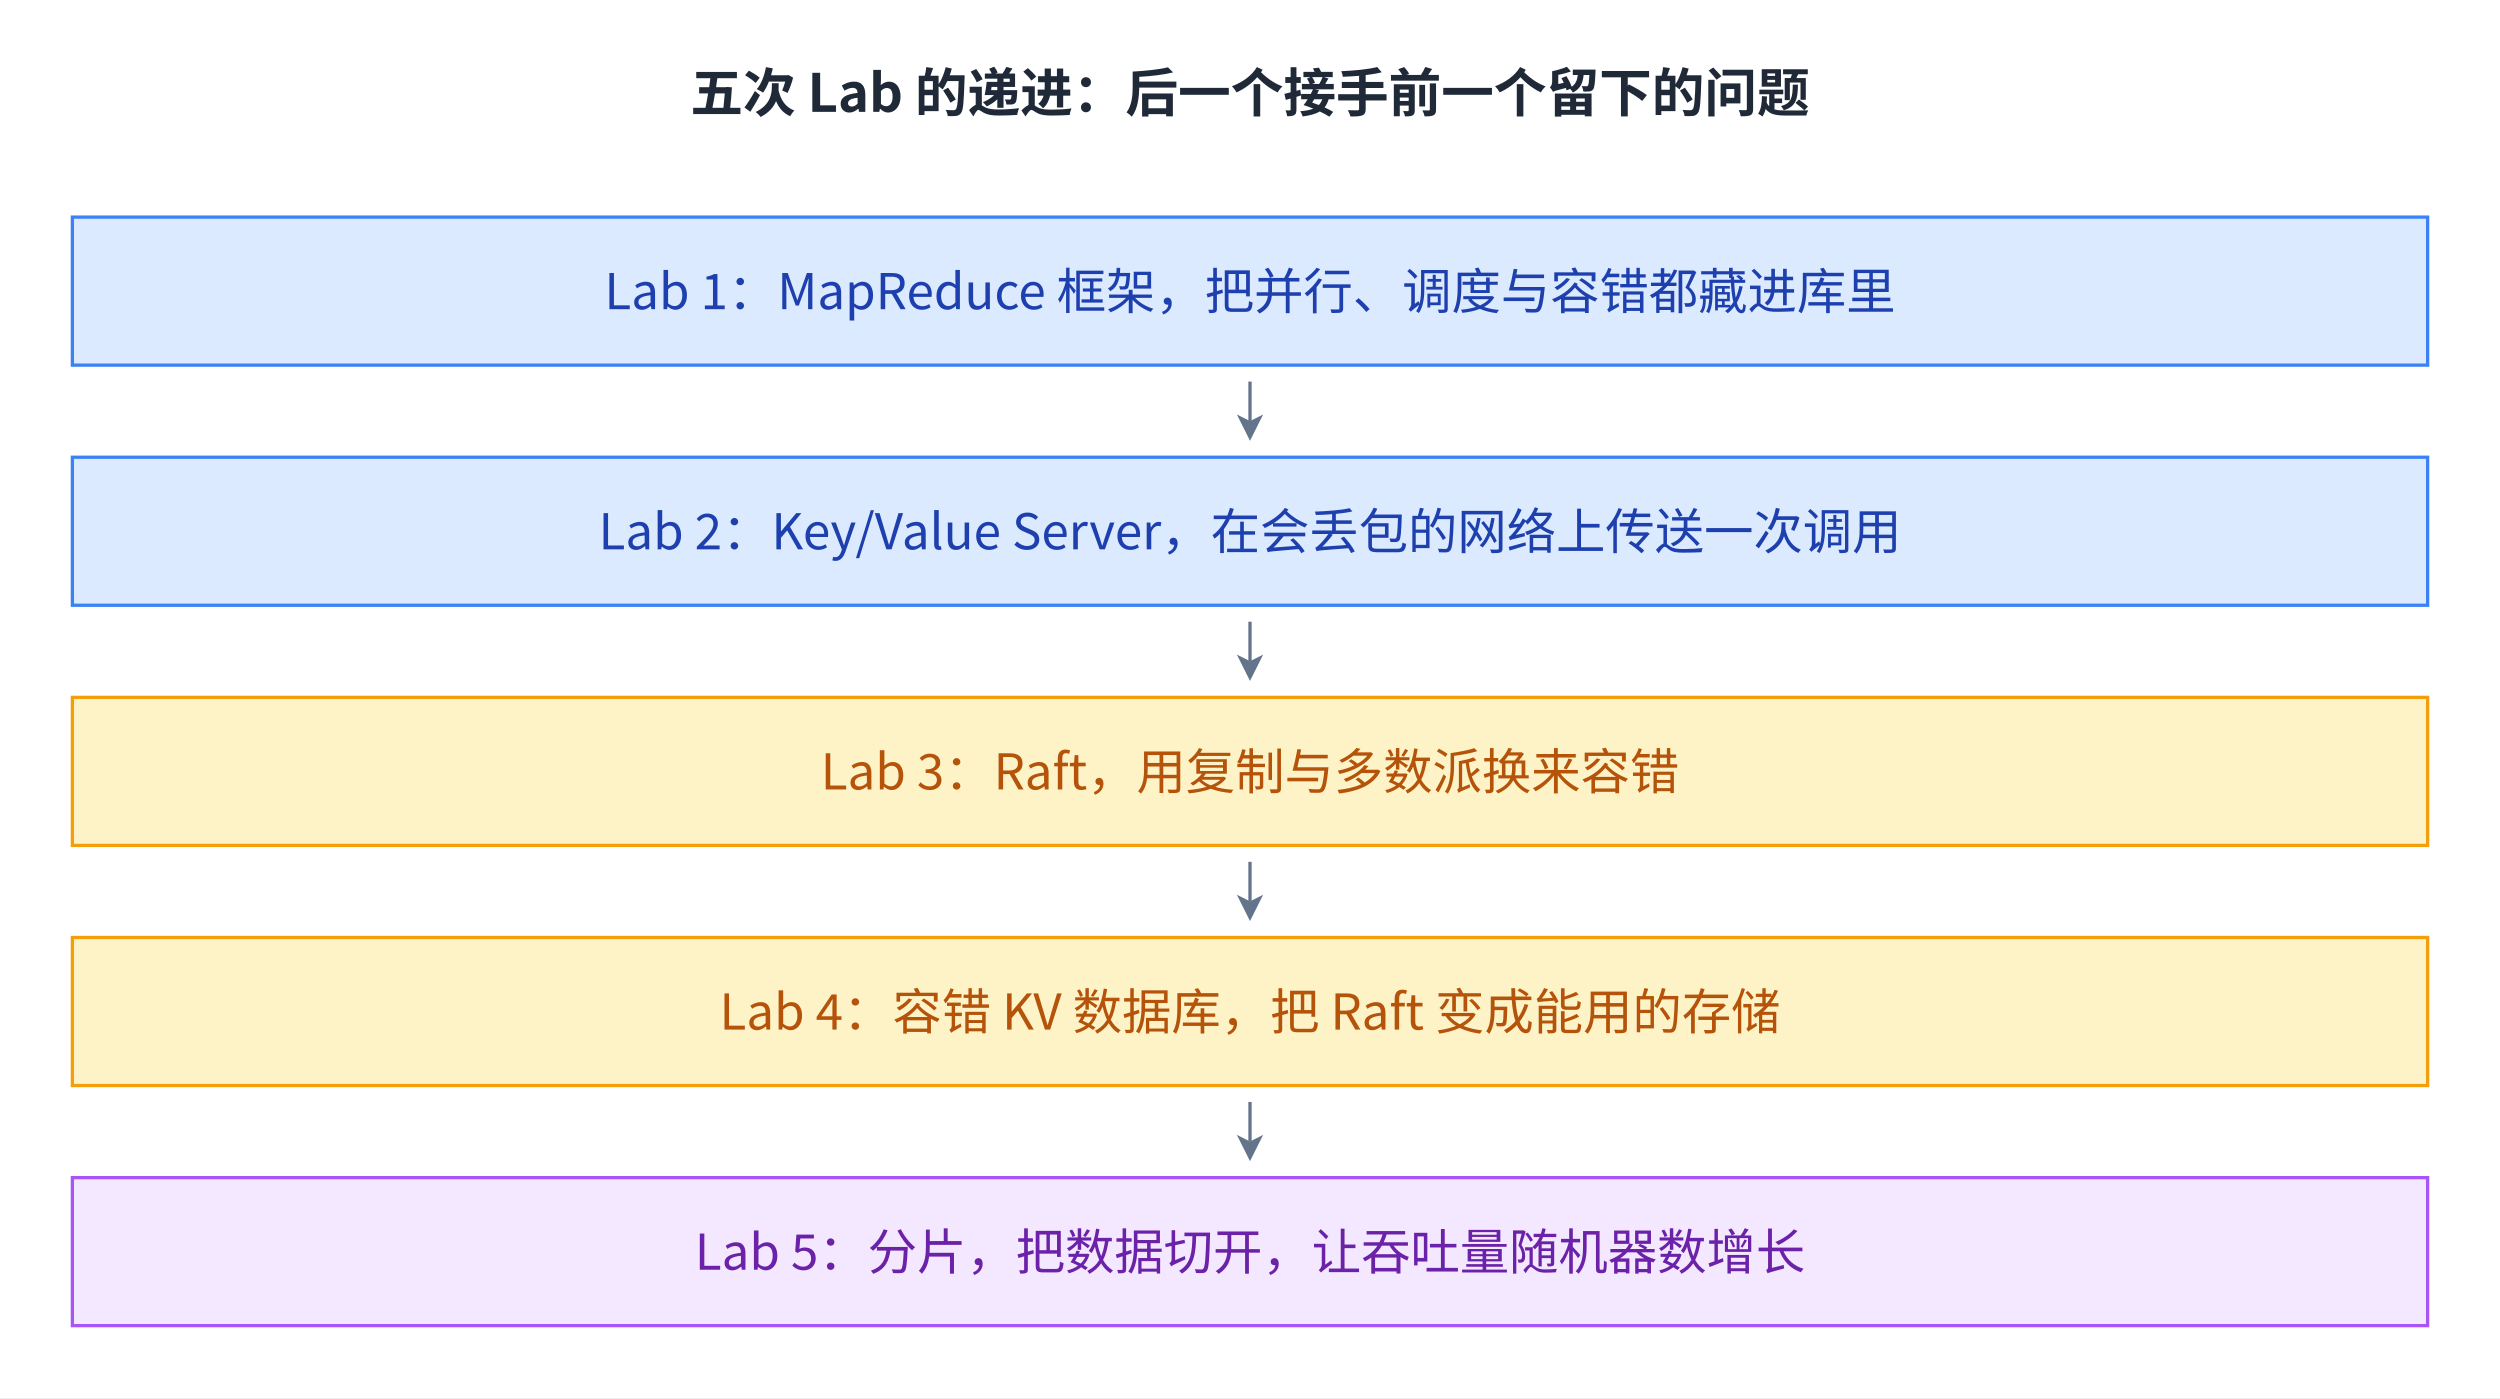
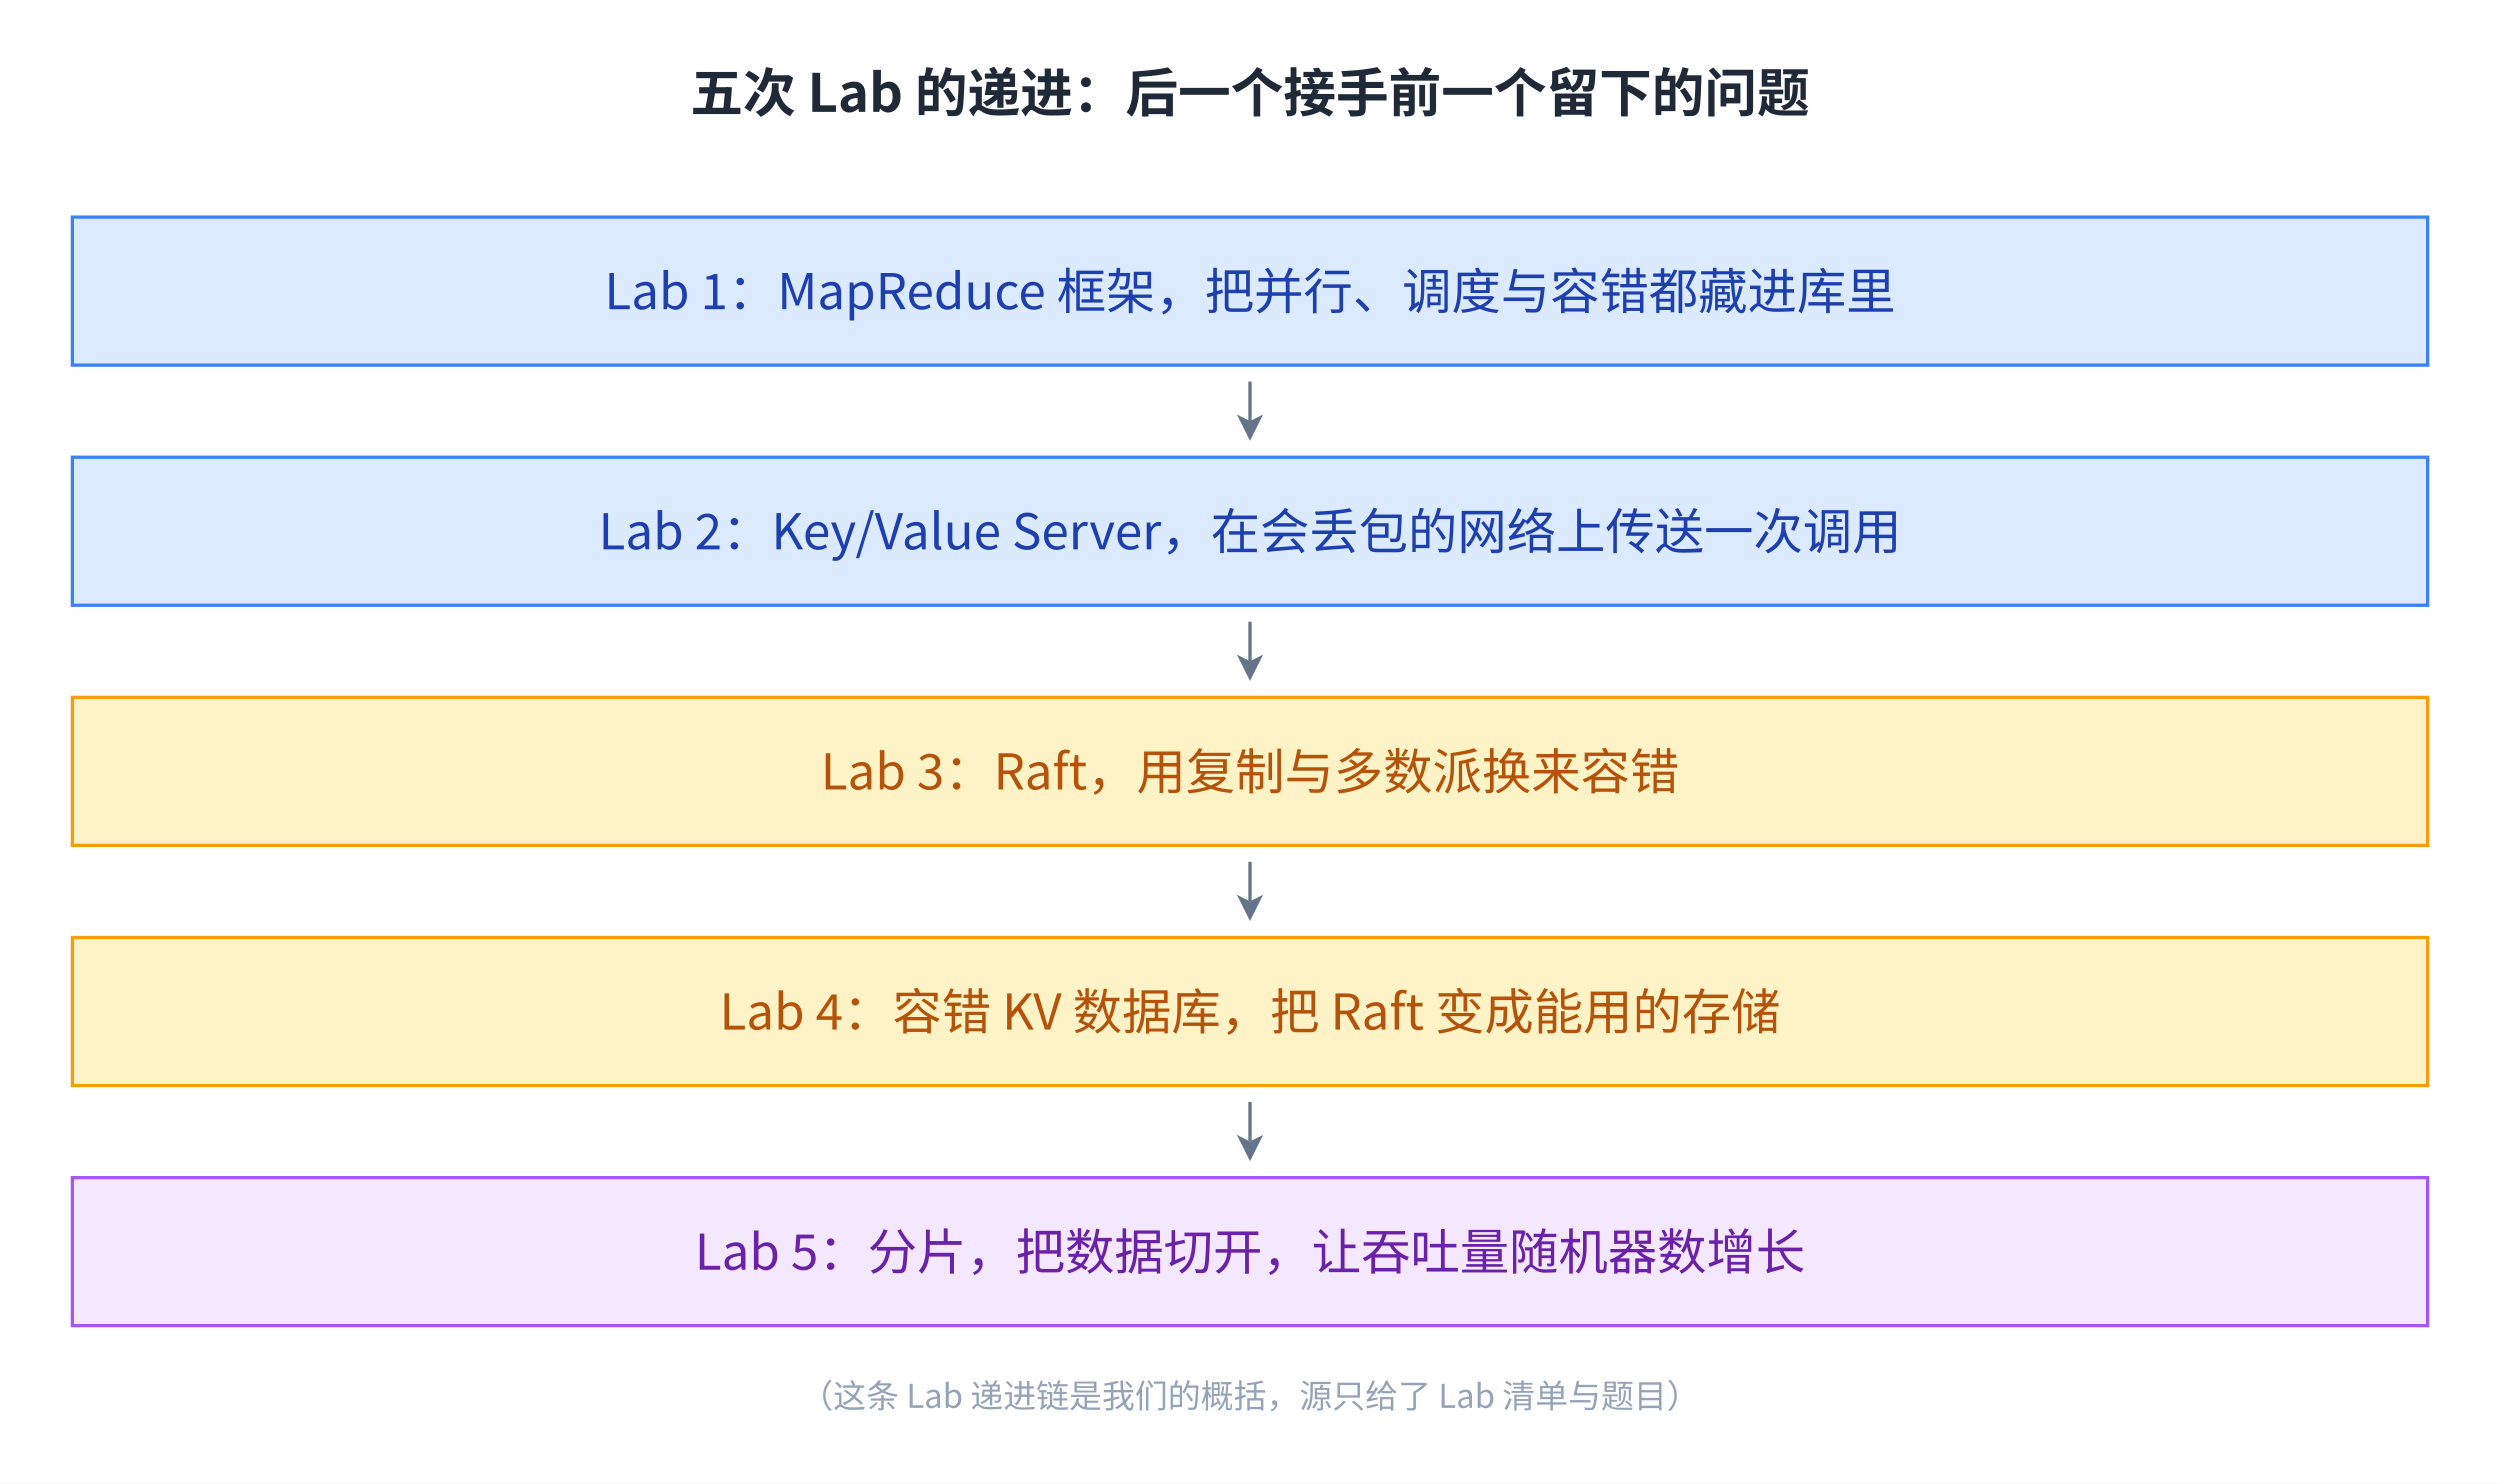
- <svg xmlns="http://www.w3.org/2000/svg" viewBox="0 0 760 425" width="760" height="425" role="img" aria-labelledby="fig-intro-5-title fig-intro-5-desc">
+ <svg xmlns="http://www.w3.org/2000/svg" viewBox="0 0 760 451" width="760" height="451" role="img" aria-labelledby="fig-intro-5-title fig-intro-5-desc">
  <defs>
    <style>
      text { font-family: 'PingFang SC', 'Microsoft YaHei', 'Noto Sans CJK SC', system-ui, sans-serif; }
    </style>
    <marker id="arrow" markerWidth="8" markerHeight="8" refX="2" refY="4" orient="auto" markerUnits="userSpaceOnUse">
      <path d="M0,0 L8,4 L0,8 L2,4 z" fill="#64748b" />
    </marker>
  </defs>
-   <rect x="0" y="0" width="760" height="425" fill="#ffffff" />
+   <rect x="0" y="0" width="760" height="451" fill="#ffffff" />
  <text x="380" y="34" font-size="16" font-weight="600" fill="#1f2937" text-anchor="middle">五次 Lab 的递进：后一个接手前一个留下的问题</text>
  <path d="M380,116 L380,128" fill="none" stroke="#64748b" marker-end="url(#arrow)" />
  <path d="M380,189 L380,201" fill="none" stroke="#64748b" marker-end="url(#arrow)" />
  <path d="M380,262 L380,274" fill="none" stroke="#64748b" marker-end="url(#arrow)" />
  <path d="M380,335 L380,347" fill="none" stroke="#64748b" marker-end="url(#arrow)" />
  <rect x="22" y="66" width="716" height="45" fill="#dbeafe" stroke="#3b82f6" />
  <text x="380" y="94" font-size="15" fill="#1e40af" text-anchor="middle">Lab 1：MapReduce 框架，把并行、调度与容错都藏进库里</text>
  <rect x="22" y="139" width="716" height="45" fill="#dbeafe" stroke="#3b82f6" />
  <text x="380" y="167" font-size="15" fill="#1e40af" text-anchor="middle">Lab 2：Key/Value Server，在会丢包的网络上传送一次调用</text>
  <rect x="22" y="212" width="716" height="45" fill="#fef3c7" stroke="#f59e0b" />
  <text x="380" y="240" font-size="15" fill="#b45309" text-anchor="middle">Lab 3：Raft，用复制与多数派换来容错</text>
  <rect x="22" y="285" width="716" height="45" fill="#fef3c7" stroke="#f59e0b" />
  <text x="380" y="313" font-size="15" fill="#b45309" text-anchor="middle">Lab 4：容错 KV 数据库，把 Raft 变成能用的存储</text>
  <rect x="22" y="358" width="716" height="45" fill="#f3e8ff" stroke="#a855f7" />
  <text x="380" y="386" font-size="15" fill="#6b21a8" text-anchor="middle">Lab 5：分片，把数据切开，让吞吐量随机器数增长</text>
+   <text x="380" y="428" font-size="10" fill="#94a3b8" text-anchor="middle">（这条 Lab 递进链是我们的概括，源只给了 Lab 清单与题目）</text>
</svg>
